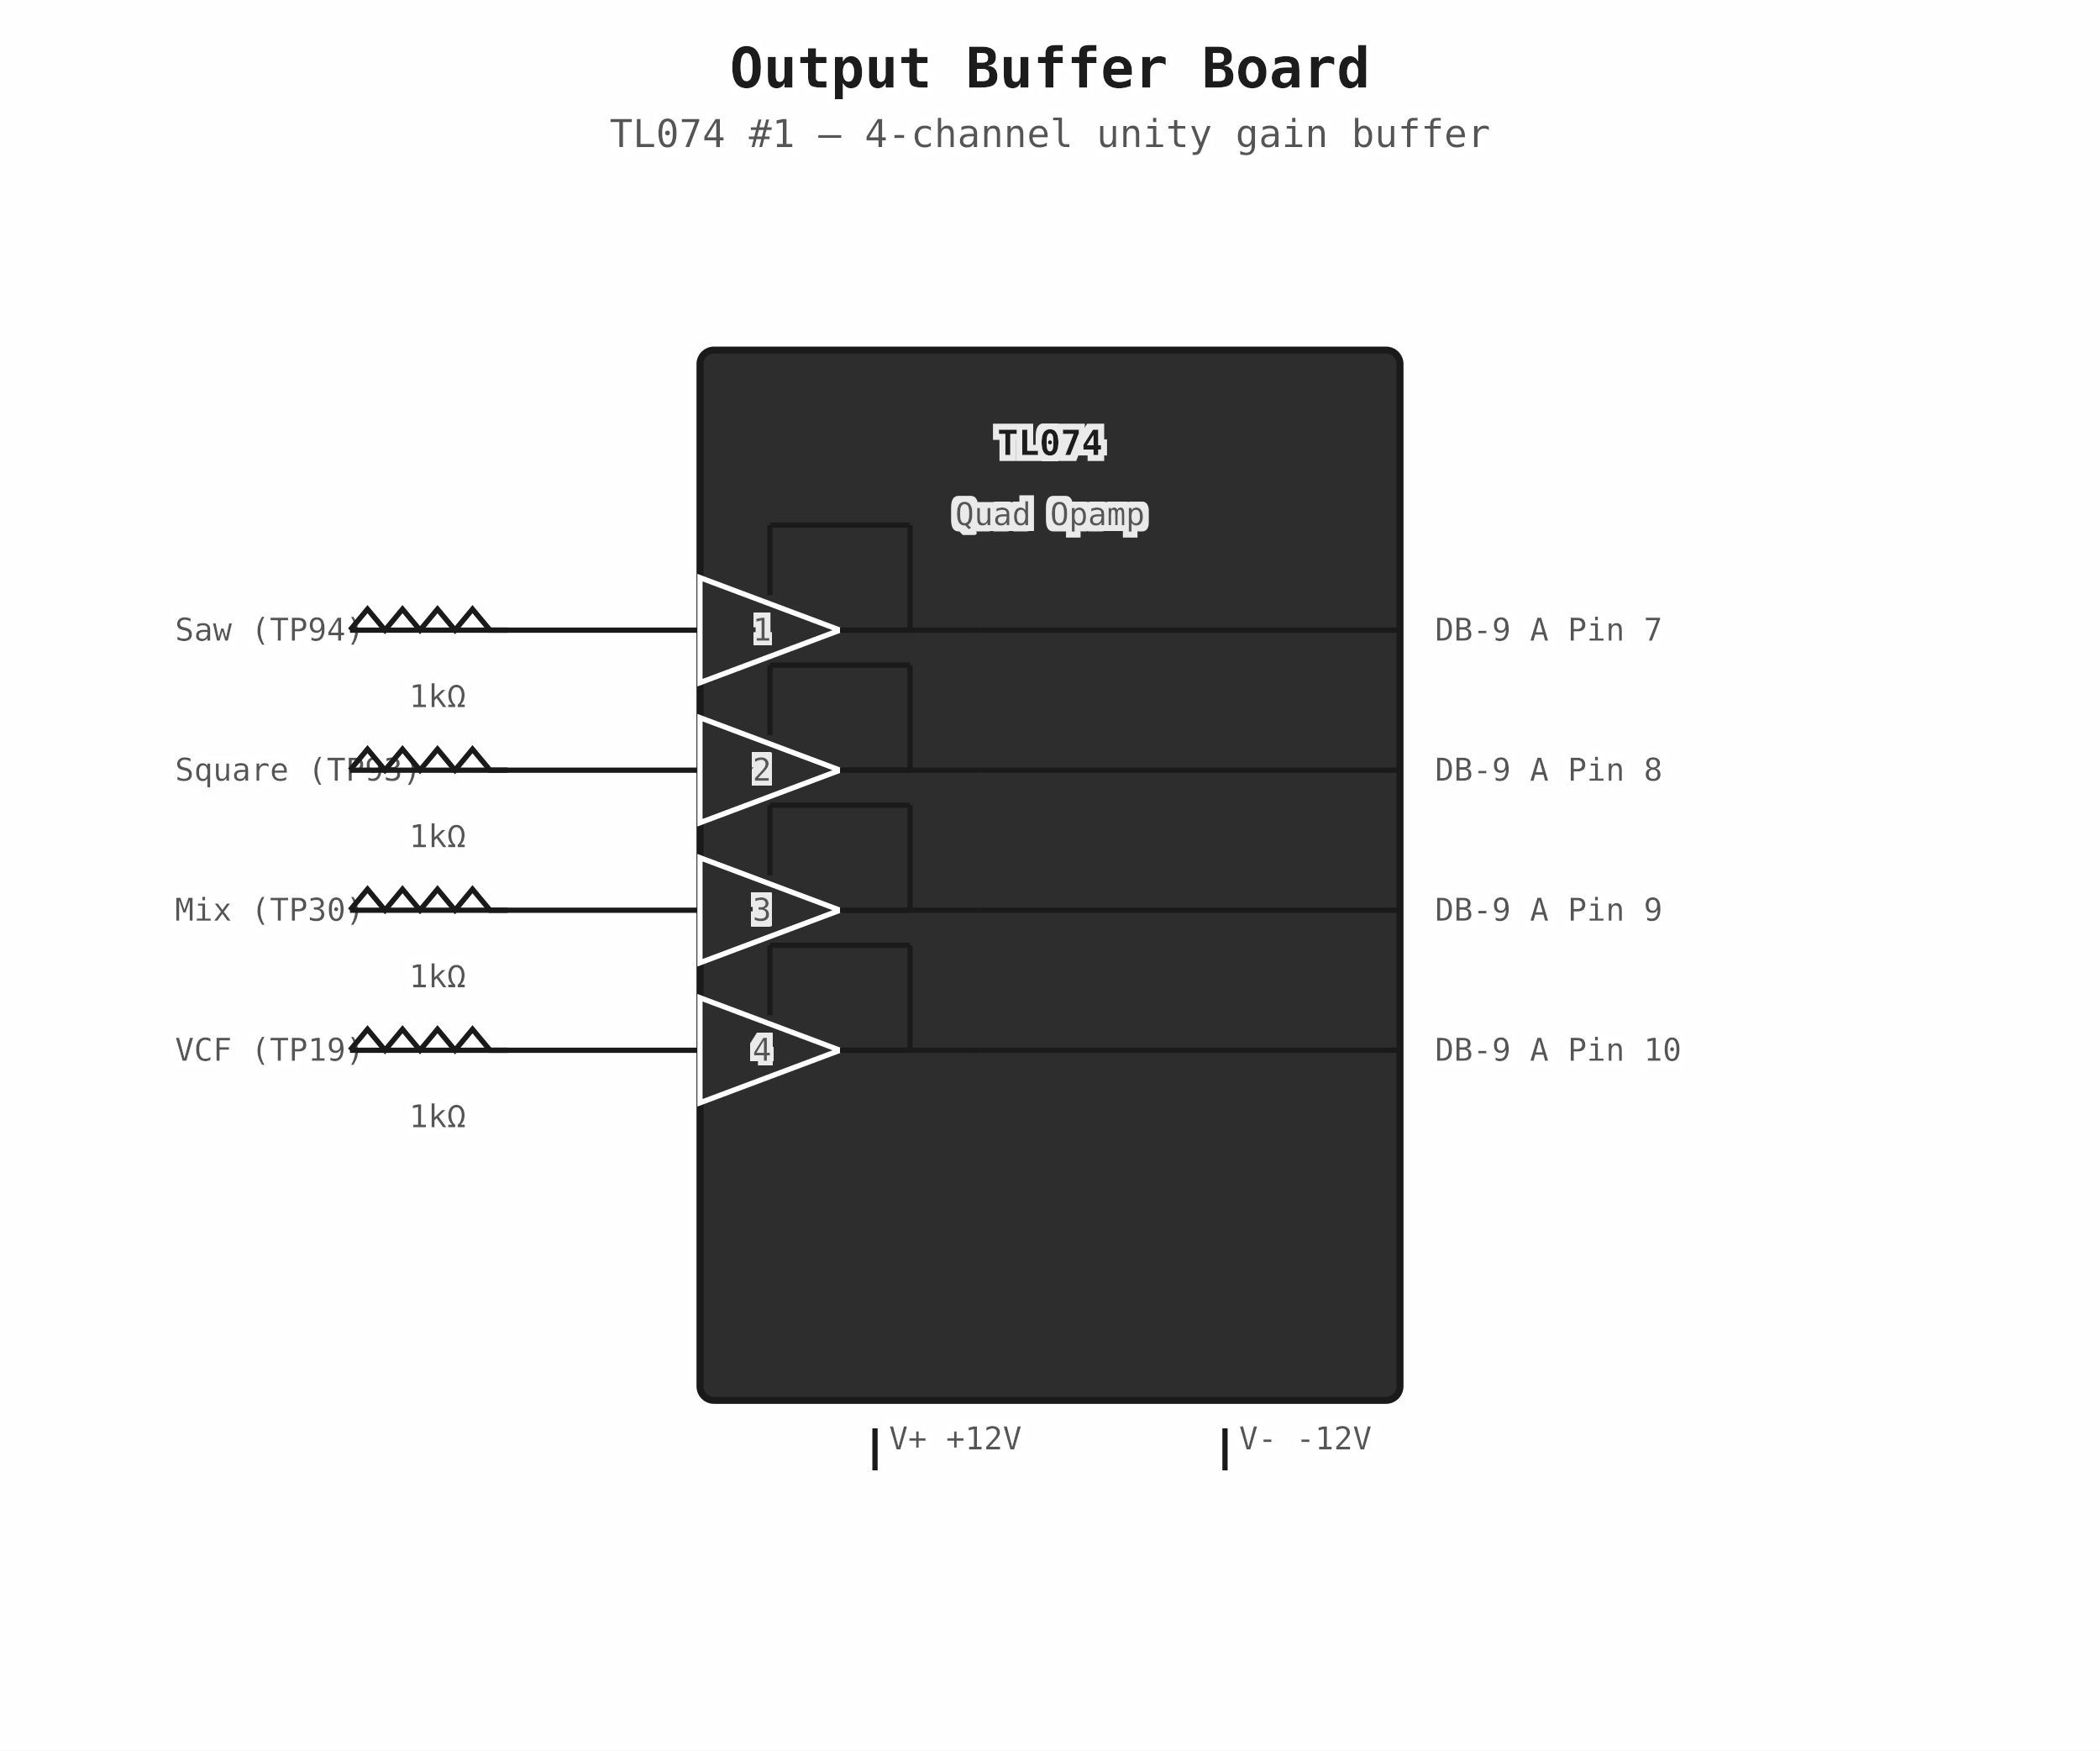
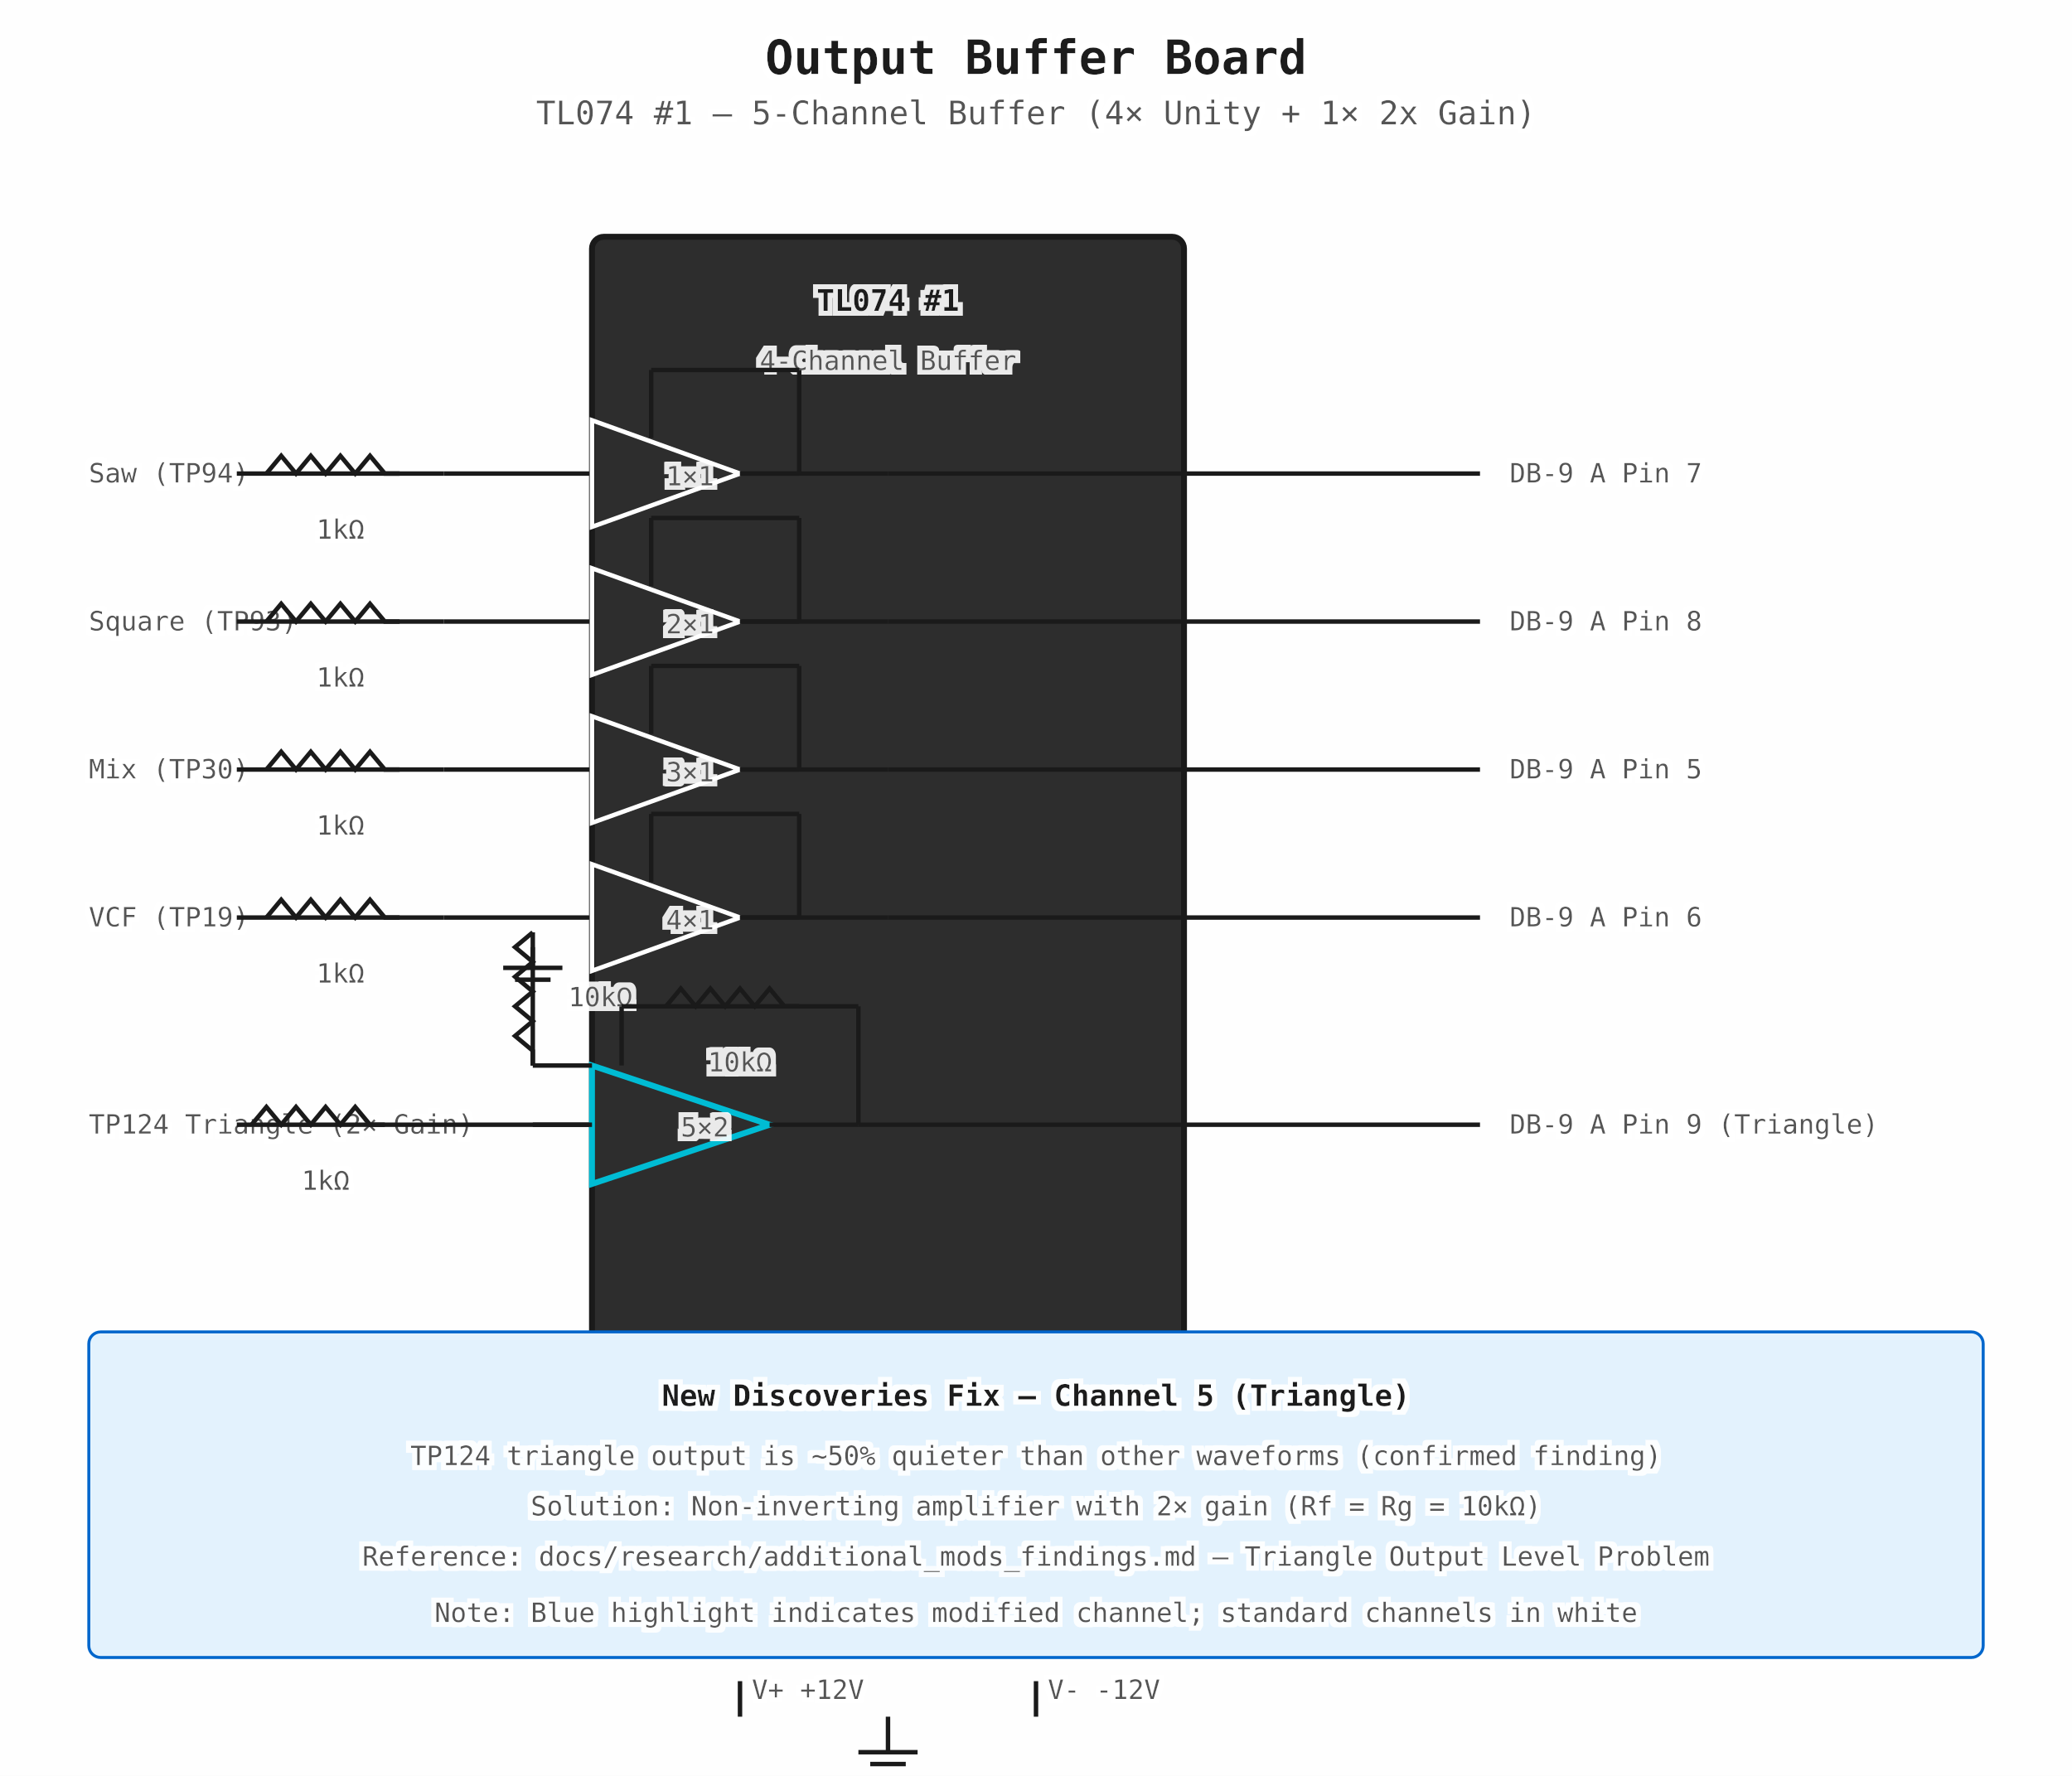
- <svg xmlns="http://www.w3.org/2000/svg" viewBox="0 0 600 500" width="600" height="500">
+ <svg xmlns="http://www.w3.org/2000/svg" viewBox="0 0 700 600" width="700" height="600">
  <defs>
    <filter id="textshadow" x="-20%" y="-20%" width="140%" height="140%">
      <feFlood flood-color="white" flood-opacity="0.9" result="bg" />
      <feMorphology in="SourceGraphic" operator="dilate" radius="1.5" result="dilated" />
      <feComposite in="bg" in2="dilated" operator="in" result="shadow" />
      <feMerge>
        <feMergeNode in="shadow" />
        <feMergeNode in="SourceGraphic" />
      </feMerge>
    </filter>
    <style>
    .title { font: bold 16px "SF Mono", Consolas, monospace; fill: #1a1a1a; filter: url(#textshadow); }
    .subtitle { font: 11px "SF Mono", Consolas, monospace; fill: #555; filter: url(#textshadow); }
    .label { font: bold 10px "SF Mono", Consolas, monospace; fill: #1a1a1a; filter: url(#textshadow); }
    .value { font: 9px "SF Mono", Consolas, monospace; fill: #555; filter: url(#textshadow); }
    .pin { font: 8px "SF Mono", Consolas, monospace; fill: #555; filter: url(#textshadow); }
    .anno { font: 9px "SF Mono", Consolas, monospace; fill: #0066CC; filter: url(#textshadow); }
-     .wire { stroke: #1a1a1a; stroke-width: 1.5; fill: none; }
-     .wire-thick { stroke: #1a1a1a; stroke-width: 2.5; fill: none; }
+     .wire { stroke: #1a1a1a; stroke-width: 1.5; fill: none; transition: all 0.2s; cursor: pointer; }
+     .wire:hover { stroke: #ff6600; stroke-width: 2.5; filter: drop-shadow(0 0 3px #ff6600); }
+     .wire-thick { stroke: #1a1a1a; stroke-width: 2.5; fill: none; transition: all 0.2s; cursor: pointer; }
+     .wire-thick:hover { stroke: #ff6600; stroke-width: 3.5; filter: drop-shadow(0 0 3px #ff6600); }
    .component { stroke: #1a1a1a; stroke-width: 1.5; fill: none; }
    .filled { fill: #1a1a1a; }
    .junction { fill: #0066CC; }
  </style>
    <marker id="arrow" markerWidth="8" markerHeight="6" refX="7" refY="3" orient="auto">
      <polygon points="0 0, 8 3, 0 6" fill="#0066CC" />
    </marker>
  </defs>
-   <rect width="600" height="500" fill="#FEFEFE" />
-   <text x="300" y="25" class="title" text-anchor="middle">Output Buffer Board</text>
-   <text x="300" y="42" class="subtitle" text-anchor="middle">TL074 #1 — 4-channel unity gain buffer</text>
-   <rect x="200" y="100" width="200" height="300" fill="#2D2D2D" stroke="#1a1a1a" stroke-width="2" rx="4" />
-   <text x="300" y="130" class="label" text-anchor="middle" fill="#FFF">TL074</text>
-   <text x="300" y="150" class="value" text-anchor="middle" fill="#DDD">Quad Opamp</text>
-   <text x="50" y="183" class="value" font-size="9">Saw (TP94)</text>
-   <line x1="100" y1="180" x2="150" y2="180" class="wire" />
-   <path d="M100,180 l5,-6 l5,6 l5,-6 l5,6 l5,-6 l5,6 l5,-6 l5,6 l5,0" class="component" />
-   <text x="125" y="202" class="value" text-anchor="middle">1kΩ</text>
-   <line x1="150" y1="180" x2="200" y2="180" class="wire" />
-   <polygon points="200,165 200,195 240,180" fill="none" stroke="#FFF" stroke-width="1.5" />
-   <text x="215" y="183" class="value" fill="#FFF" font-size="8">1</text>
-   <line x1="240" y1="180" x2="260" y2="180" class="wire" />
-   <line x1="260" y1="180" x2="260" y2="150" class="wire" />
-   <line x1="260" y1="150" x2="220" y2="150" class="wire" />
-   <line x1="220" y1="150" x2="220" y2="170" class="wire" />
-   <line x1="240" y1="180" x2="280" y2="180" class="wire" />
-   <line x1="280" y1="180" x2="400" y2="180" class="wire" />
-   <text x="410" y="183" class="value" font-size="9">DB-9 A Pin 7</text>
-   <text x="50" y="223" class="value" font-size="9">Square (TP93)</text>
-   <line x1="100" y1="220" x2="150" y2="220" class="wire" />
-   <path d="M100,220 l5,-6 l5,6 l5,-6 l5,6 l5,-6 l5,6 l5,-6 l5,6 l5,0" class="component" />
-   <text x="125" y="242" class="value" text-anchor="middle">1kΩ</text>
-   <line x1="150" y1="220" x2="200" y2="220" class="wire" />
-   <polygon points="200,205 200,235 240,220" fill="none" stroke="#FFF" stroke-width="1.5" />
-   <text x="215" y="223" class="value" fill="#FFF" font-size="8">2</text>
-   <line x1="240" y1="220" x2="260" y2="220" class="wire" />
-   <line x1="260" y1="220" x2="260" y2="190" class="wire" />
-   <line x1="260" y1="190" x2="220" y2="190" class="wire" />
-   <line x1="220" y1="190" x2="220" y2="210" class="wire" />
-   <line x1="240" y1="220" x2="280" y2="220" class="wire" />
-   <line x1="280" y1="220" x2="400" y2="220" class="wire" />
-   <text x="410" y="223" class="value" font-size="9">DB-9 A Pin 8</text>
-   <text x="50" y="263" class="value" font-size="9">Mix (TP30)</text>
-   <line x1="100" y1="260" x2="150" y2="260" class="wire" />
-   <path d="M100,260 l5,-6 l5,6 l5,-6 l5,6 l5,-6 l5,6 l5,-6 l5,6 l5,0" class="component" />
-   <text x="125" y="282" class="value" text-anchor="middle">1kΩ</text>
+   <rect width="700" height="600" fill="#FEFEFE" />
+   <text x="350" y="25" class="title" text-anchor="middle">Output Buffer Board</text>
+   <text x="350" y="42" class="subtitle" text-anchor="middle">TL074 #1 — 5-Channel Buffer (4× Unity + 1× 2x Gain)</text>
+   <rect x="200" y="80" width="200" height="420" fill="#2D2D2D" stroke="#1a1a1a" stroke-width="2" rx="4" />
+   <text x="300" y="105" class="label" text-anchor="middle" fill="#FFF">TL074 #1</text>
+   <text x="300" y="125" class="value" text-anchor="middle" fill="#DDD">4-Channel Buffer</text>
+   <text x="30" y="163" class="value" font-size="9">Saw (TP94)</text>
+   <line x1="80" y1="160" x2="150" y2="160" class="wire" />
+   <path d="M90,160 l5,-6 l5,6 l5,-6 l5,6 l5,-6 l5,6 l5,-6 l5,6 l5,0" class="component" />
+   <text x="115" y="182" class="value" text-anchor="middle">1kΩ</text>
+   <line x1="150" y1="160" x2="200" y2="160" class="wire" />
+   <polygon points="200,142 200,178 250,160" fill="none" stroke="#FFF" stroke-width="1.5" />
+   <text x="225" y="164" class="value" fill="#FFF" font-size="9">1×1</text>
+   <line x1="250" y1="160" x2="270" y2="160" class="wire" />
+   <line x1="270" y1="160" x2="270" y2="125" class="wire" />
+   <line x1="270" y1="125" x2="220" y2="125" class="wire" />
+   <line x1="220" y1="125" x2="220" y2="148" class="wire" />
+   <line x1="250" y1="160" x2="300" y2="160" class="wire" />
+   <line x1="300" y1="160" x2="500" y2="160" class="wire" />
+   <text x="510" y="163" class="value" font-size="9">DB-9 A Pin 7</text>
+   <text x="30" y="213" class="value" font-size="9">Square (TP93)</text>
+   <line x1="80" y1="210" x2="150" y2="210" class="wire" />
+   <path d="M90,210 l5,-6 l5,6 l5,-6 l5,6 l5,-6 l5,6 l5,-6 l5,6 l5,0" class="component" />
+   <text x="115" y="232" class="value" text-anchor="middle">1kΩ</text>
+   <line x1="150" y1="210" x2="200" y2="210" class="wire" />
+   <polygon points="200,192 200,228 250,210" fill="none" stroke="#FFF" stroke-width="1.5" />
+   <text x="225" y="214" class="value" fill="#FFF" font-size="9">2×1</text>
+   <line x1="250" y1="210" x2="270" y2="210" class="wire" />
+   <line x1="270" y1="210" x2="270" y2="175" class="wire" />
+   <line x1="270" y1="175" x2="220" y2="175" class="wire" />
+   <line x1="220" y1="175" x2="220" y2="198" class="wire" />
+   <line x1="250" y1="210" x2="300" y2="210" class="wire" />
+   <line x1="300" y1="210" x2="500" y2="210" class="wire" />
+   <text x="510" y="213" class="value" font-size="9">DB-9 A Pin 8</text>
+   <text x="30" y="263" class="value" font-size="9">Mix (TP30)</text>
+   <line x1="80" y1="260" x2="150" y2="260" class="wire" />
+   <path d="M90,260 l5,-6 l5,6 l5,-6 l5,6 l5,-6 l5,6 l5,-6 l5,6 l5,0" class="component" />
+   <text x="115" y="282" class="value" text-anchor="middle">1kΩ</text>
  <line x1="150" y1="260" x2="200" y2="260" class="wire" />
-   <polygon points="200,245 200,275 240,260" fill="none" stroke="#FFF" stroke-width="1.5" />
-   <text x="215" y="263" class="value" fill="#FFF" font-size="8">3</text>
-   <line x1="240" y1="260" x2="260" y2="260" class="wire" />
-   <line x1="260" y1="260" x2="260" y2="230" class="wire" />
-   <line x1="260" y1="230" x2="220" y2="230" class="wire" />
-   <line x1="220" y1="230" x2="220" y2="250" class="wire" />
-   <line x1="240" y1="260" x2="280" y2="260" class="wire" />
-   <line x1="280" y1="260" x2="400" y2="260" class="wire" />
-   <text x="410" y="263" class="value" font-size="9">DB-9 A Pin 9</text>
-   <text x="50" y="303" class="value" font-size="9">VCF (TP19)</text>
-   <line x1="100" y1="300" x2="150" y2="300" class="wire" />
-   <path d="M100,300 l5,-6 l5,6 l5,-6 l5,6 l5,-6 l5,6 l5,-6 l5,6 l5,0" class="component" />
-   <text x="125" y="322" class="value" text-anchor="middle">1kΩ</text>
-   <line x1="150" y1="300" x2="200" y2="300" class="wire" />
-   <polygon points="200,285 200,315 240,300" fill="none" stroke="#FFF" stroke-width="1.5" />
-   <text x="215" y="303" class="value" fill="#FFF" font-size="8">4</text>
-   <line x1="240" y1="300" x2="260" y2="300" class="wire" />
-   <line x1="260" y1="300" x2="260" y2="270" class="wire" />
-   <line x1="260" y1="270" x2="220" y2="270" class="wire" />
-   <line x1="220" y1="270" x2="220" y2="290" class="wire" />
-   <line x1="240" y1="300" x2="280" y2="300" class="wire" />
-   <line x1="280" y1="300" x2="400" y2="300" class="wire" />
-   <text x="410" y="303" class="value" font-size="9">DB-9 A Pin 10</text>
-   <line x1="250" y1="420" x2="250" y2="408" class="wire" stroke="#D44" stroke-width="2" />
-   <text x="254" y="414" class="value" fill="#D44">V+ +12V</text>
-   <line x1="350" y1="420" x2="350" y2="408" class="wire" stroke="#D44" stroke-width="2" />
-   <text x="354" y="414" class="value" fill="#D44">V- -12V</text>
+   <polygon points="200,242 200,278 250,260" fill="none" stroke="#FFF" stroke-width="1.5" />
+   <text x="225" y="264" class="value" fill="#FFF" font-size="9">3×1</text>
+   <line x1="250" y1="260" x2="270" y2="260" class="wire" />
+   <line x1="270" y1="260" x2="270" y2="225" class="wire" />
+   <line x1="270" y1="225" x2="220" y2="225" class="wire" />
+   <line x1="220" y1="225" x2="220" y2="248" class="wire" />
+   <line x1="250" y1="260" x2="300" y2="260" class="wire" />
+   <line x1="300" y1="260" x2="500" y2="260" class="wire" />
+   <text x="510" y="263" class="value" font-size="9">DB-9 A Pin 5</text>
+   <text x="30" y="313" class="value" font-size="9">VCF (TP19)</text>
+   <line x1="80" y1="310" x2="150" y2="310" class="wire" />
+   <path d="M90,310 l5,-6 l5,6 l5,-6 l5,6 l5,-6 l5,6 l5,-6 l5,6 l5,0" class="component" />
+   <text x="115" y="332" class="value" text-anchor="middle">1kΩ</text>
+   <line x1="150" y1="310" x2="200" y2="310" class="wire" />
+   <polygon points="200,292 200,328 250,310" fill="none" stroke="#FFF" stroke-width="1.5" />
+   <text x="225" y="314" class="value" fill="#FFF" font-size="9">4×1</text>
+   <line x1="250" y1="310" x2="270" y2="310" class="wire" />
+   <line x1="270" y1="310" x2="270" y2="275" class="wire" />
+   <line x1="270" y1="275" x2="220" y2="275" class="wire" />
+   <line x1="220" y1="275" x2="220" y2="298" class="wire" />
+   <line x1="250" y1="310" x2="300" y2="310" class="wire" />
+   <line x1="300" y1="310" x2="500" y2="310" class="wire" />
+   <text x="510" y="313" class="value" font-size="9">DB-9 A Pin 6</text>
+   <text x="30" y="383" class="value" font-size="9" fill="#0066CC">TP124 Triangle (2× Gain)</text>
+   <line x1="80" y1="380" x2="140" y2="380" class="wire" />
+   <path d="M85,380 l5,-6 l5,6 l5,-6 l5,6 l5,-6 l5,6 l5,-6 l5,6 l5,0" class="component" />
+   <text x="110" y="402" class="value" text-anchor="middle">1kΩ</text>
+   <line x1="140" y1="380" x2="200" y2="380" class="wire" />
+   <polygon points="200,360 200,400 260,380" fill="none" stroke="#00BCD4" stroke-width="2" />
+   <text x="230" y="384" class="value" fill="#00BCD4" font-size="9" font-weight="bold">5×2</text>
+   <line x1="200" y1="380" x2="180" y2="380" class="wire" />
+   <line x1="200" y1="360" x2="180" y2="360" class="wire" />
+   <line x1="180" y1="360" x2="180" y2="320" class="wire" />
+   <path d="M180,315 l-6,5 l6,5 l-6,5 l6,5 l-6,5 l6,5 l-6,5 l6,5 l0,5" class="component" />
+   <text x="192" y="340" class="value">10kΩ</text>
+   <line x1="180" y1="315" x2="180" y2="327" class="wire" />
+   <line x1="170" y1="327" x2="190" y2="327" class="wire" stroke-width="2" />
+   <line x1="174" y1="331" x2="186" y2="331" class="wire" stroke-width="1.5" />
+   <line x1="260" y1="380" x2="290" y2="380" class="wire" />
+   <line x1="290" y1="380" x2="290" y2="340" class="wire" />
+   <line x1="290" y1="340" x2="210" y2="340" class="wire" />
+   <line x1="210" y1="340" x2="210" y2="360" class="wire" />
+   <path d="M225,340 l5,-6 l5,6 l5,-6 l5,6 l5,-6 l5,6 l5,-6 l5,6 l5,0" class="component" />
+   <text x="250" y="362" class="value" text-anchor="middle">10kΩ</text>
+   <line x1="290" y1="380" x2="500" y2="380" class="wire" />
+   <text x="510" y="383" class="value" font-size="9">DB-9 A Pin 9 (Triangle)</text>
+   <rect x="30" y="450" width="640" height="110" fill="#E3F2FD" stroke="#0066CC" stroke-width="1" rx="4" />
+   <text x="350" y="475" class="label" text-anchor="middle" fill="#0066CC">New Discoveries Fix — Channel 5 (Triangle)</text>
+   <text x="350" y="495" class="value" text-anchor="middle" font-size="9">TP124 triangle output is ~50% quieter than other waveforms (confirmed finding)</text>
+   <text x="350" y="512" class="value" text-anchor="middle" font-size="9">Solution: Non-inverting amplifier with 2× gain (Rf = Rg = 10kΩ)</text>
+   <text x="350" y="529" class="value" text-anchor="middle" font-size="9">Reference: docs/research/additional_mods_findings.md — Triangle Output Level Problem</text>
+   <text x="350" y="548" class="value" text-anchor="middle" font-size="9">Note: Blue highlight indicates modified channel; standard channels in white</text>
+   <line x1="250" y1="580" x2="250" y2="568" class="wire" stroke="#D44" stroke-width="2" />
+   <text x="254" y="574" class="value" fill="#D44">V+ +12V</text>
+   <line x1="300" y1="580" x2="300" y2="592" class="wire" />
+   <line x1="290" y1="592" x2="310" y2="592" class="wire" stroke-width="2" />
+   <line x1="294" y1="596" x2="306" y2="596" class="wire" stroke-width="1.5" />
+   <line x1="350" y1="580" x2="350" y2="568" class="wire" stroke="#D44" stroke-width="2" />
+   <text x="354" y="574" class="value" fill="#D44">V- -12V</text>
</svg>
